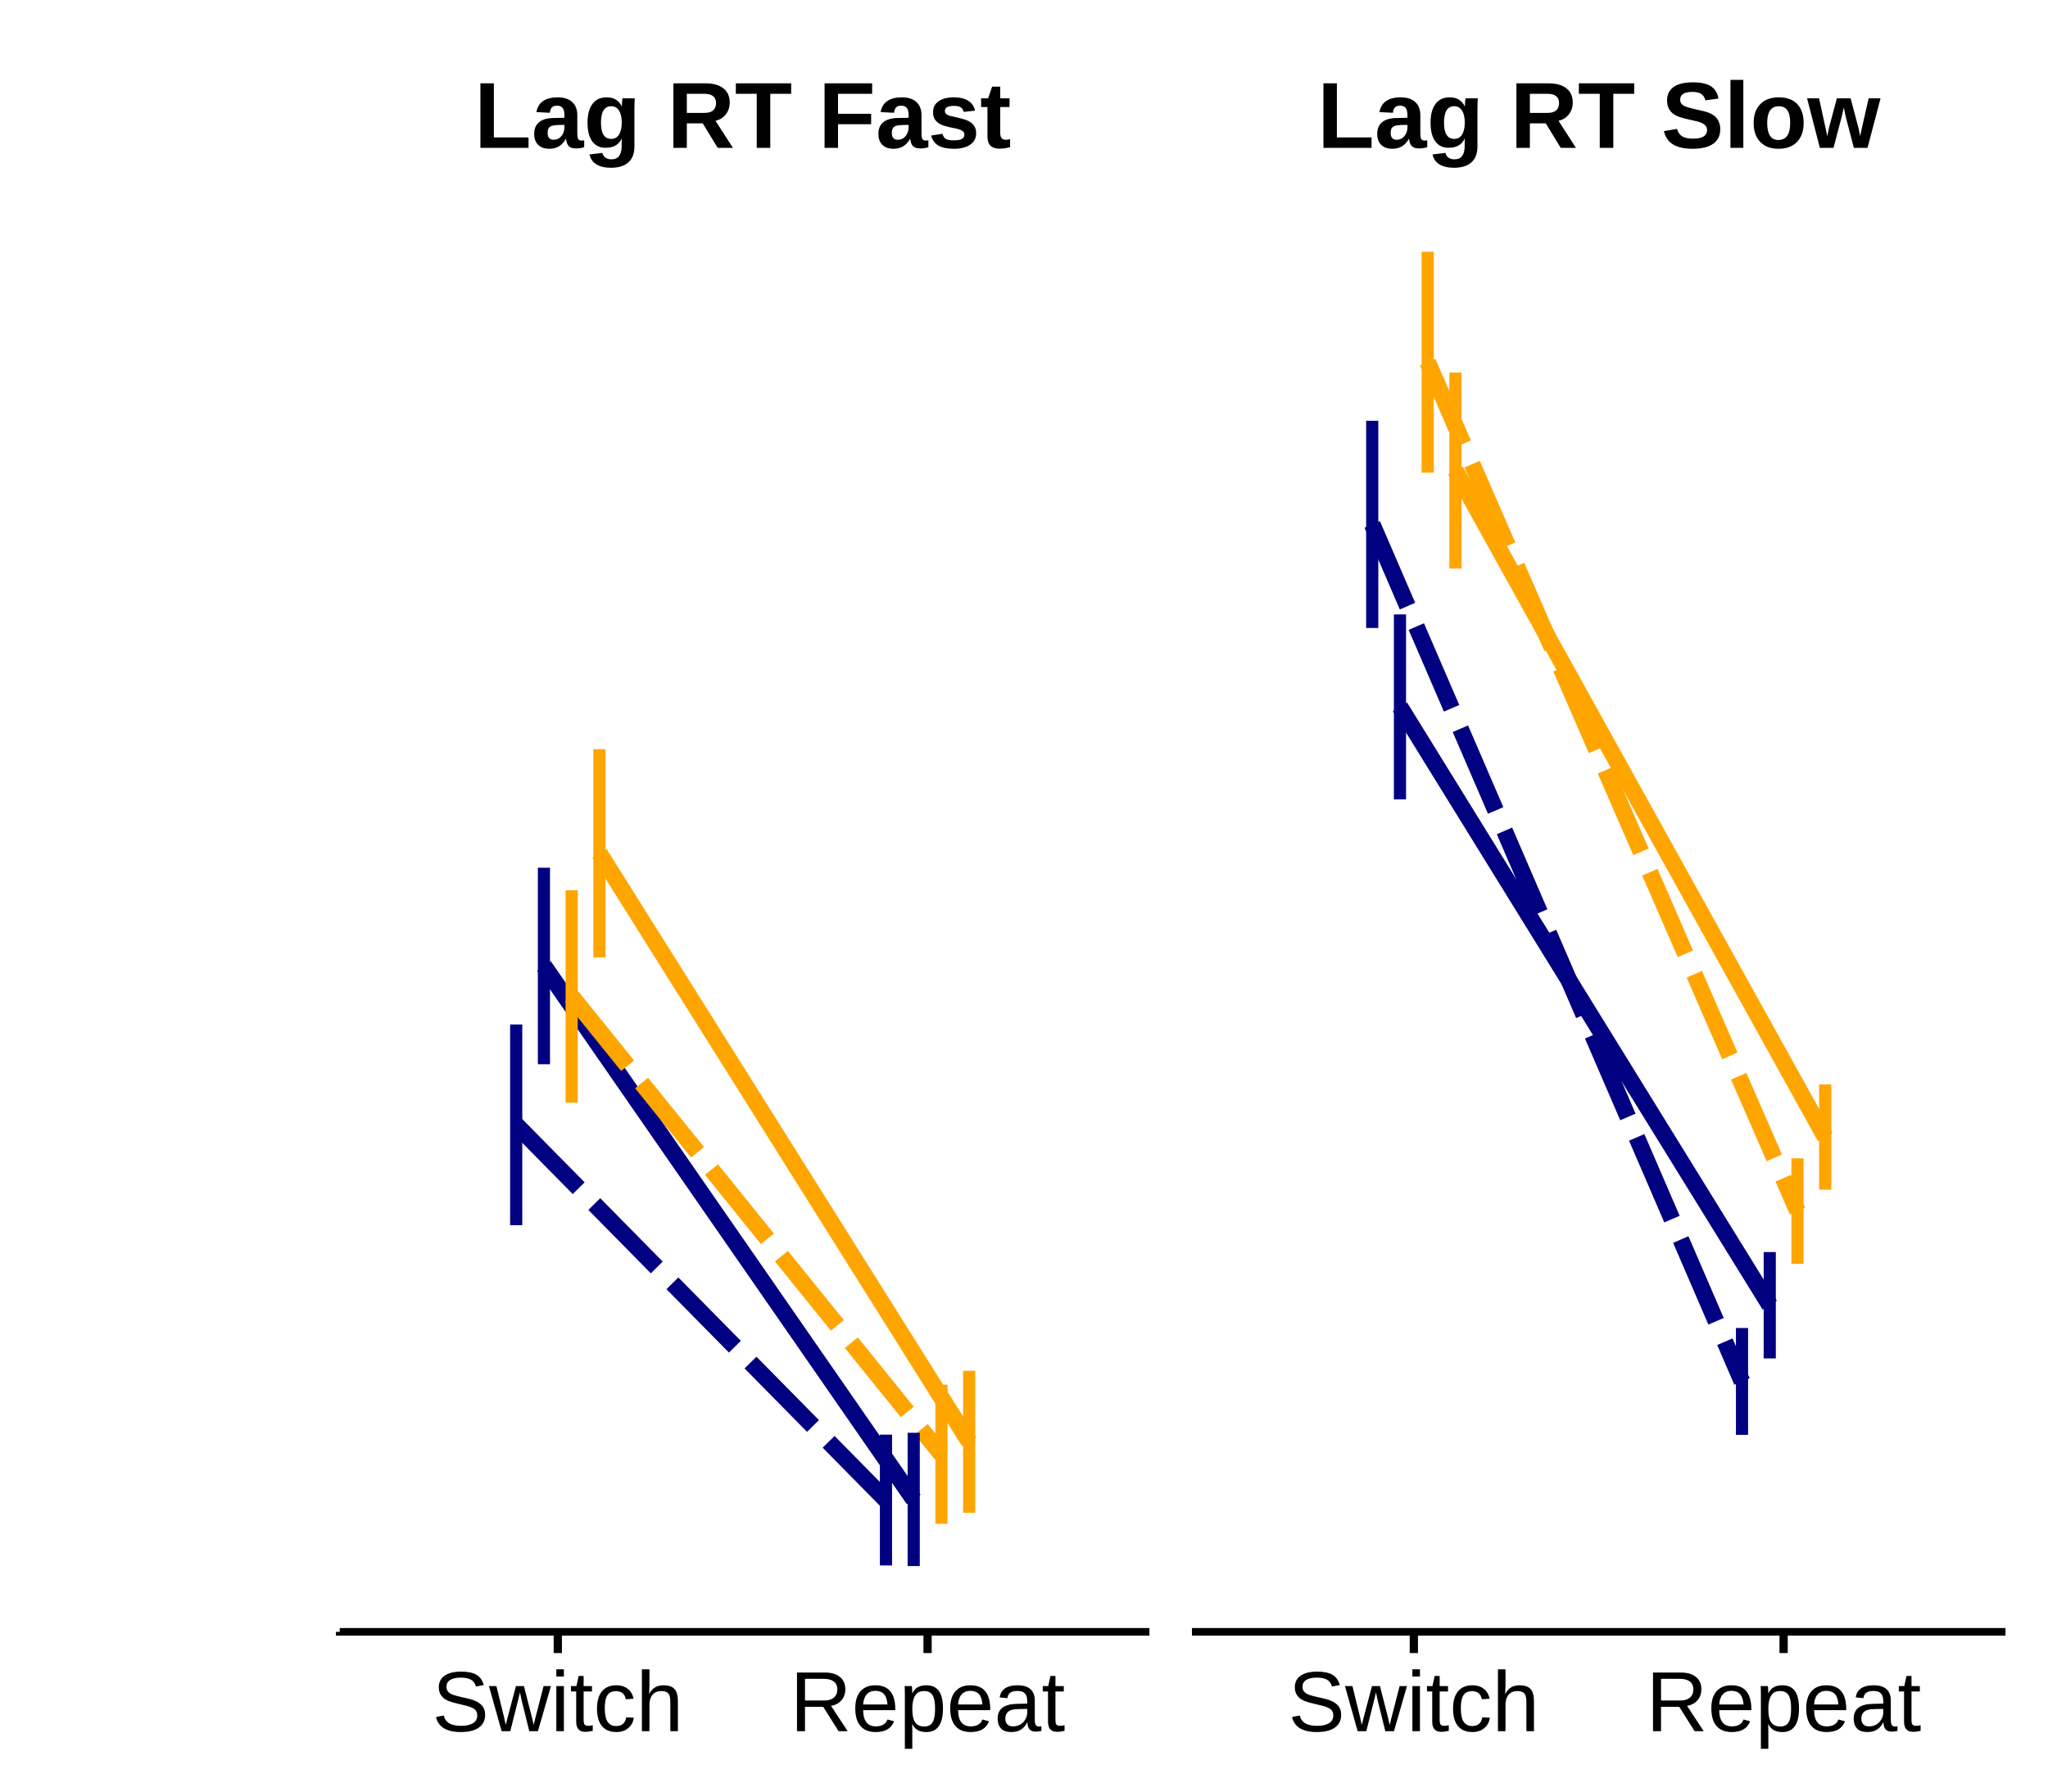
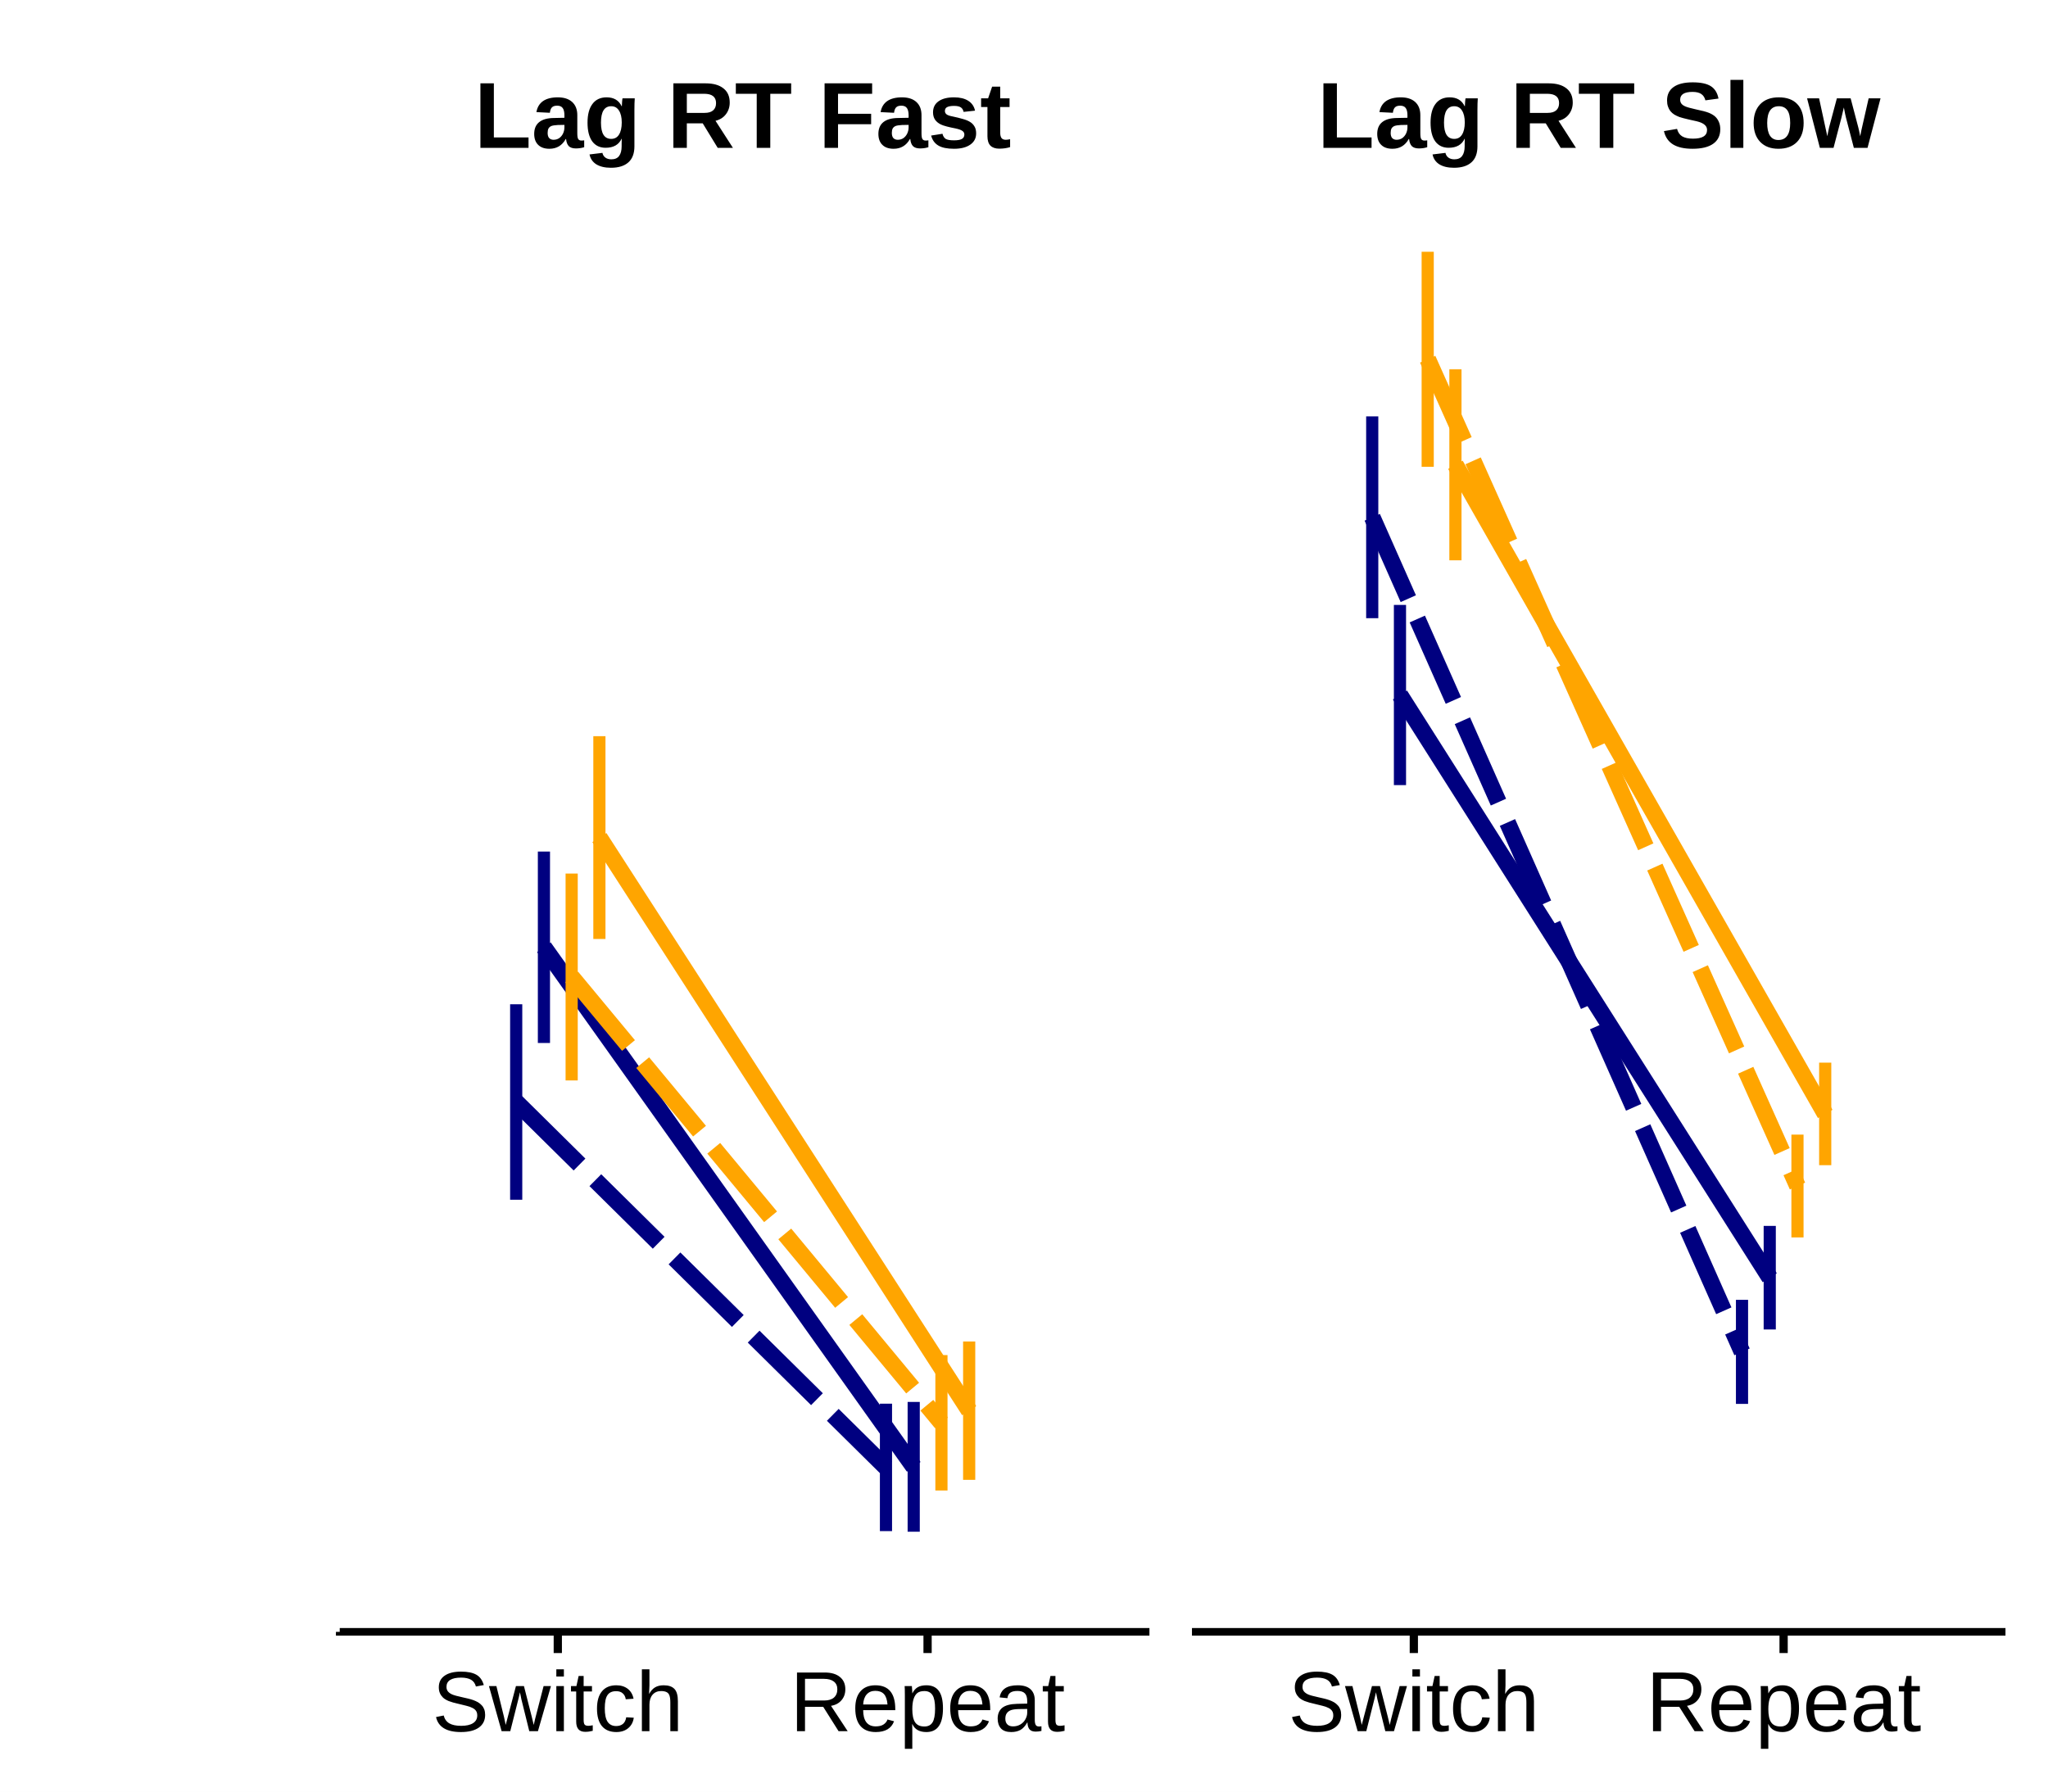
<svg xmlns="http://www.w3.org/2000/svg" width="288.00pt" height="252.00pt" viewBox="0 0 288.00 252.00">
  <g class="svglite">
    <defs>
      <style type="text/css">
    .svglite line, .svglite polyline, .svglite polygon, .svglite path, .svglite rect, .svglite circle {
      fill: none;
      stroke: #000000;
      stroke-linecap: round;
      stroke-linejoin: round;
      stroke-miterlimit: 10.00;
    }
    .svglite text {
      white-space: pre;
    }
    .svglite g.glyphgroup path {
      fill: inherit;
      stroke: none;
    }
  </style>
    </defs>
    <rect width="100%" height="100%" style="stroke: none; fill: #FFFFFF;" />
    <defs>
      <clipPath id="cpMC4wMHwyODguMDB8MC4wMHwyNTIuMDA=">
        <rect x="0.00" y="0.00" width="288.00" height="252.00" />
      </clipPath>
    </defs>
    <g clip-path="url(#cpMC4wMHwyODguMDB8MC4wMHwyNTIuMDA=)">
      <rect x="0.00" y="0.00" width="288.00" height="252.00" style="stroke-width: 1.16; stroke: #FFFFFF; fill: #FFFFFF;" />
    </g>
    <defs>
      <clipPath id="cpNDcuMjR8MTYxLjY0fDI2LjE3fDIyOS41Mw==">
        <rect x="47.24" y="26.17" width="114.40" height="203.36" />
      </clipPath>
    </defs>
    <g clip-path="url(#cpNDcuMjR8MTYxLjY0fDI2LjE3fDIyOS41Mw==)">
      <rect x="47.24" y="26.17" width="114.40" height="203.36" style="stroke-width: 1.16; stroke: none; fill: #FFFFFF;" />
-       <polyline points="72.59,158.21 124.59,210.99 " style="stroke-width: 2.35; stroke: #000080; stroke-dasharray: 12.52,3.13; stroke-linecap: butt;" />
-       <polyline points="76.49,135.87 128.49,210.91 " style="stroke-width: 2.35; stroke: #000080; stroke-linecap: butt;" />
-       <polyline points="80.39,140.16 132.39,204.55 " style="stroke-width: 2.35; stroke: #FFA500; stroke-dasharray: 12.52,3.13; stroke-linecap: butt;" />
-       <polyline points="84.29,120.02 136.29,202.80 " style="stroke-width: 2.35; stroke: #FFA500; stroke-linecap: butt;" />
-       <polyline points="124.59,201.79 124.59,201.79 " style="stroke-width: 1.71; stroke: #000080; stroke-linecap: butt;" />
-       <polyline points="124.59,201.79 124.59,220.19 " style="stroke-width: 1.71; stroke: #000080; stroke-linecap: butt;" />
-       <polyline points="124.59,220.19 124.59,220.19 " style="stroke-width: 1.71; stroke: #000080; stroke-linecap: butt;" />
-       <polyline points="132.39,194.77 132.39,194.77 " style="stroke-width: 1.71; stroke: #FFA500; stroke-linecap: butt;" />
-       <polyline points="132.39,194.77 132.39,214.33 " style="stroke-width: 1.71; stroke: #FFA500; stroke-linecap: butt;" />
-       <polyline points="132.39,214.33 132.39,214.33 " style="stroke-width: 1.71; stroke: #FFA500; stroke-linecap: butt;" />
-       <polyline points="128.49,201.53 128.49,201.53 " style="stroke-width: 1.71; stroke: #000080; stroke-linecap: butt;" />
-       <polyline points="128.49,201.53 128.49,220.28 " style="stroke-width: 1.71; stroke: #000080; stroke-linecap: butt;" />
-       <polyline points="128.49,220.28 128.49,220.28 " style="stroke-width: 1.71; stroke: #000080; stroke-linecap: butt;" />
-       <polyline points="136.29,192.81 136.29,192.81 " style="stroke-width: 1.71; stroke: #FFA500; stroke-linecap: butt;" />
-       <polyline points="136.29,192.81 136.29,212.79 " style="stroke-width: 1.71; stroke: #FFA500; stroke-linecap: butt;" />
-       <polyline points="136.29,212.79 136.29,212.79 " style="stroke-width: 1.71; stroke: #FFA500; stroke-linecap: butt;" />
-       <polyline points="72.59,144.10 72.59,144.10 " style="stroke-width: 1.71; stroke: #000080; stroke-linecap: butt;" />
-       <polyline points="72.59,144.10 72.59,172.33 " style="stroke-width: 1.71; stroke: #000080; stroke-linecap: butt;" />
-       <polyline points="72.59,172.33 72.59,172.33 " style="stroke-width: 1.71; stroke: #000080; stroke-linecap: butt;" />
-       <polyline points="80.39,125.22 80.39,125.22 " style="stroke-width: 1.71; stroke: #FFA500; stroke-linecap: butt;" />
-       <polyline points="80.39,125.22 80.39,155.10 " style="stroke-width: 1.71; stroke: #FFA500; stroke-linecap: butt;" />
-       <polyline points="80.39,155.10 80.39,155.10 " style="stroke-width: 1.71; stroke: #FFA500; stroke-linecap: butt;" />
-       <polyline points="76.49,122.05 76.49,122.05 " style="stroke-width: 1.71; stroke: #000080; stroke-linecap: butt;" />
-       <polyline points="76.49,122.05 76.49,149.69 " style="stroke-width: 1.71; stroke: #000080; stroke-linecap: butt;" />
-       <polyline points="76.49,149.69 76.49,149.69 " style="stroke-width: 1.71; stroke: #000080; stroke-linecap: butt;" />
-       <polyline points="84.29,105.38 84.29,105.38 " style="stroke-width: 1.71; stroke: #FFA500; stroke-linecap: butt;" />
-       <polyline points="84.29,105.38 84.29,134.66 " style="stroke-width: 1.71; stroke: #FFA500; stroke-linecap: butt;" />
-       <polyline points="84.29,134.66 84.29,134.66 " style="stroke-width: 1.71; stroke: #FFA500; stroke-linecap: butt;" />
+       <polyline points="72.59,155.00 124.59,206.40 " style="stroke-width: 2.35; stroke: #000080; stroke-dasharray: 12.52,3.13; stroke-linecap: butt;" />
+       <polyline points="76.49,133.24 128.49,206.32 " style="stroke-width: 2.35; stroke: #000080; stroke-linecap: butt;" />
+       <polyline points="80.39,137.42 132.39,200.13 " style="stroke-width: 2.35; stroke: #FFA500; stroke-dasharray: 12.52,3.13; stroke-linecap: butt;" />
+       <polyline points="84.29,117.81 136.29,198.42 " style="stroke-width: 2.35; stroke: #FFA500; stroke-linecap: butt;" />
+       <polyline points="124.59,197.44 124.59,197.44 " style="stroke-width: 1.71; stroke: #000080; stroke-linecap: butt;" />
+       <polyline points="124.59,197.44 124.59,215.36 " style="stroke-width: 1.71; stroke: #000080; stroke-linecap: butt;" />
+       <polyline points="124.59,215.36 124.59,215.36 " style="stroke-width: 1.71; stroke: #000080; stroke-linecap: butt;" />
+       <polyline points="132.39,190.60 132.39,190.60 " style="stroke-width: 1.71; stroke: #FFA500; stroke-linecap: butt;" />
+       <polyline points="132.39,190.60 132.39,209.65 " style="stroke-width: 1.71; stroke: #FFA500; stroke-linecap: butt;" />
+       <polyline points="132.39,209.65 132.39,209.65 " style="stroke-width: 1.71; stroke: #FFA500; stroke-linecap: butt;" />
+       <polyline points="128.49,197.19 128.49,197.19 " style="stroke-width: 1.71; stroke: #000080; stroke-linecap: butt;" />
+       <polyline points="128.49,197.19 128.49,215.45 " style="stroke-width: 1.71; stroke: #000080; stroke-linecap: butt;" />
+       <polyline points="128.49,215.45 128.49,215.45 " style="stroke-width: 1.71; stroke: #000080; stroke-linecap: butt;" />
+       <polyline points="136.29,188.69 136.29,188.69 " style="stroke-width: 1.71; stroke: #FFA500; stroke-linecap: butt;" />
+       <polyline points="136.29,188.69 136.29,208.15 " style="stroke-width: 1.71; stroke: #FFA500; stroke-linecap: butt;" />
+       <polyline points="136.29,208.15 136.29,208.15 " style="stroke-width: 1.71; stroke: #FFA500; stroke-linecap: butt;" />
+       <polyline points="72.59,141.26 72.59,141.26 " style="stroke-width: 1.71; stroke: #000080; stroke-linecap: butt;" />
+       <polyline points="72.59,141.26 72.59,168.75 " style="stroke-width: 1.71; stroke: #000080; stroke-linecap: butt;" />
+       <polyline points="72.59,168.75 72.59,168.75 " style="stroke-width: 1.71; stroke: #000080; stroke-linecap: butt;" />
+       <polyline points="80.39,122.87 80.39,122.87 " style="stroke-width: 1.71; stroke: #FFA500; stroke-linecap: butt;" />
+       <polyline points="80.39,122.87 80.39,151.97 " style="stroke-width: 1.71; stroke: #FFA500; stroke-linecap: butt;" />
+       <polyline points="80.39,151.97 80.39,151.97 " style="stroke-width: 1.71; stroke: #FFA500; stroke-linecap: butt;" />
+       <polyline points="76.49,119.78 76.49,119.78 " style="stroke-width: 1.71; stroke: #000080; stroke-linecap: butt;" />
+       <polyline points="76.49,119.78 76.49,146.70 " style="stroke-width: 1.71; stroke: #000080; stroke-linecap: butt;" />
+       <polyline points="76.49,146.70 76.49,146.70 " style="stroke-width: 1.71; stroke: #000080; stroke-linecap: butt;" />
+       <polyline points="84.29,103.55 84.29,103.55 " style="stroke-width: 1.71; stroke: #FFA500; stroke-linecap: butt;" />
+       <polyline points="84.29,103.55 84.29,132.07 " style="stroke-width: 1.71; stroke: #FFA500; stroke-linecap: butt;" />
+       <polyline points="84.29,132.07 84.29,132.07 " style="stroke-width: 1.71; stroke: #FFA500; stroke-linecap: butt;" />
    </g>
    <g clip-path="url(#cpMC4wMHwyODguMDB8MC4wMHwyNTIuMDA=)">
</g>
    <defs>
      <clipPath id="cpMTY3LjYyfDI4Mi4wMnwyNi4xN3wyMjkuNTM=">
        <rect x="167.62" y="26.17" width="114.40" height="203.36" />
      </clipPath>
    </defs>
    <g clip-path="url(#cpMTY3LjYyfDI4Mi4wMnwyNi4xN3wyMjkuNTM=)">
      <rect x="167.62" y="26.17" width="114.40" height="203.36" style="stroke-width: 1.16; stroke: none; fill: #FFFFFF;" />
-       <polyline points="192.97,73.76 244.97,194.31 " style="stroke-width: 2.35; stroke: #000080; stroke-dasharray: 12.52,3.13; stroke-linecap: butt;" />
-       <polyline points="196.87,99.43 248.87,183.59 " style="stroke-width: 2.35; stroke: #000080; stroke-linecap: butt;" />
-       <polyline points="200.77,50.94 252.77,170.35 " style="stroke-width: 2.35; stroke: #FFA500; stroke-dasharray: 12.52,3.13; stroke-linecap: butt;" />
-       <polyline points="204.67,66.18 256.67,159.94 " style="stroke-width: 2.35; stroke: #FFA500; stroke-linecap: butt;" />
-       <polyline points="244.97,186.79 244.97,186.79 " style="stroke-width: 1.71; stroke: #000080; stroke-linecap: butt;" />
-       <polyline points="244.97,186.79 244.97,201.82 " style="stroke-width: 1.71; stroke: #000080; stroke-linecap: butt;" />
-       <polyline points="244.97,201.82 244.97,201.82 " style="stroke-width: 1.71; stroke: #000080; stroke-linecap: butt;" />
-       <polyline points="252.77,162.92 252.77,162.92 " style="stroke-width: 1.71; stroke: #FFA500; stroke-linecap: butt;" />
-       <polyline points="252.77,162.92 252.77,177.77 " style="stroke-width: 1.71; stroke: #FFA500; stroke-linecap: butt;" />
-       <polyline points="252.77,177.77 252.77,177.77 " style="stroke-width: 1.71; stroke: #FFA500; stroke-linecap: butt;" />
-       <polyline points="248.87,176.11 248.87,176.11 " style="stroke-width: 1.71; stroke: #000080; stroke-linecap: butt;" />
-       <polyline points="248.87,176.11 248.87,191.07 " style="stroke-width: 1.71; stroke: #000080; stroke-linecap: butt;" />
-       <polyline points="248.87,191.07 248.87,191.07 " style="stroke-width: 1.71; stroke: #000080; stroke-linecap: butt;" />
-       <polyline points="256.67,152.53 256.67,152.53 " style="stroke-width: 1.71; stroke: #FFA500; stroke-linecap: butt;" />
-       <polyline points="256.67,152.53 256.67,167.34 " style="stroke-width: 1.71; stroke: #FFA500; stroke-linecap: butt;" />
-       <polyline points="256.67,167.34 256.67,167.34 " style="stroke-width: 1.71; stroke: #FFA500; stroke-linecap: butt;" />
-       <polyline points="192.97,59.19 192.97,59.19 " style="stroke-width: 1.71; stroke: #000080; stroke-linecap: butt;" />
-       <polyline points="192.97,59.19 192.97,88.33 " style="stroke-width: 1.71; stroke: #000080; stroke-linecap: butt;" />
-       <polyline points="192.97,88.33 192.97,88.33 " style="stroke-width: 1.71; stroke: #000080; stroke-linecap: butt;" />
+       <polyline points="192.97,72.76 244.97,190.15 " style="stroke-width: 2.35; stroke: #000080; stroke-dasharray: 12.52,3.13; stroke-linecap: butt;" />
+       <polyline points="196.87,97.76 248.87,179.72 " style="stroke-width: 2.35; stroke: #000080; stroke-linecap: butt;" />
+       <polyline points="200.77,50.53 252.77,166.82 " style="stroke-width: 2.35; stroke: #FFA500; stroke-dasharray: 12.52,3.13; stroke-linecap: butt;" />
+       <polyline points="204.67,65.38 256.67,156.68 " style="stroke-width: 2.35; stroke: #FFA500; stroke-linecap: butt;" />
+       <polyline points="244.97,182.83 244.97,182.83 " style="stroke-width: 1.71; stroke: #000080; stroke-linecap: butt;" />
+       <polyline points="244.97,182.83 244.97,197.47 " style="stroke-width: 1.71; stroke: #000080; stroke-linecap: butt;" />
+       <polyline points="244.97,197.47 244.97,197.47 " style="stroke-width: 1.71; stroke: #000080; stroke-linecap: butt;" />
+       <polyline points="252.77,159.59 252.77,159.59 " style="stroke-width: 1.71; stroke: #FFA500; stroke-linecap: butt;" />
+       <polyline points="252.77,159.59 252.77,174.05 " style="stroke-width: 1.71; stroke: #FFA500; stroke-linecap: butt;" />
+       <polyline points="252.77,174.05 252.77,174.05 " style="stroke-width: 1.71; stroke: #FFA500; stroke-linecap: butt;" />
+       <polyline points="248.87,172.43 248.87,172.43 " style="stroke-width: 1.71; stroke: #000080; stroke-linecap: butt;" />
+       <polyline points="248.87,172.43 248.87,187.00 " style="stroke-width: 1.71; stroke: #000080; stroke-linecap: butt;" />
+       <polyline points="248.87,187.00 248.87,187.00 " style="stroke-width: 1.71; stroke: #000080; stroke-linecap: butt;" />
+       <polyline points="256.67,149.47 256.67,149.47 " style="stroke-width: 1.71; stroke: #FFA500; stroke-linecap: butt;" />
+       <polyline points="256.67,149.47 256.67,163.89 " style="stroke-width: 1.71; stroke: #FFA500; stroke-linecap: butt;" />
+       <polyline points="256.67,163.89 256.67,163.89 " style="stroke-width: 1.71; stroke: #FFA500; stroke-linecap: butt;" />
+       <polyline points="192.97,58.57 192.97,58.57 " style="stroke-width: 1.71; stroke: #000080; stroke-linecap: butt;" />
+       <polyline points="192.97,58.57 192.97,86.95 " style="stroke-width: 1.71; stroke: #000080; stroke-linecap: butt;" />
+       <polyline points="192.97,86.95 192.97,86.95 " style="stroke-width: 1.71; stroke: #000080; stroke-linecap: butt;" />
      <polyline points="200.77,35.41 200.77,35.41 " style="stroke-width: 1.71; stroke: #FFA500; stroke-linecap: butt;" />
-       <polyline points="200.77,35.41 200.77,66.47 " style="stroke-width: 1.71; stroke: #FFA500; stroke-linecap: butt;" />
-       <polyline points="200.77,66.47 200.77,66.47 " style="stroke-width: 1.71; stroke: #FFA500; stroke-linecap: butt;" />
-       <polyline points="196.87,86.42 196.87,86.42 " style="stroke-width: 1.71; stroke: #000080; stroke-linecap: butt;" />
-       <polyline points="196.87,86.42 196.87,112.44 " style="stroke-width: 1.71; stroke: #000080; stroke-linecap: butt;" />
-       <polyline points="196.87,112.44 196.87,112.44 " style="stroke-width: 1.71; stroke: #000080; stroke-linecap: butt;" />
-       <polyline points="204.67,52.39 204.67,52.39 " style="stroke-width: 1.71; stroke: #FFA500; stroke-linecap: butt;" />
-       <polyline points="204.67,52.39 204.67,79.97 " style="stroke-width: 1.71; stroke: #FFA500; stroke-linecap: butt;" />
-       <polyline points="204.67,79.97 204.67,79.97 " style="stroke-width: 1.71; stroke: #FFA500; stroke-linecap: butt;" />
+       <polyline points="200.77,35.41 200.77,65.66 " style="stroke-width: 1.71; stroke: #FFA500; stroke-linecap: butt;" />
+       <polyline points="200.77,65.66 200.77,65.66 " style="stroke-width: 1.71; stroke: #FFA500; stroke-linecap: butt;" />
+       <polyline points="196.87,85.09 196.87,85.09 " style="stroke-width: 1.71; stroke: #000080; stroke-linecap: butt;" />
+       <polyline points="196.87,85.09 196.87,110.43 " style="stroke-width: 1.71; stroke: #000080; stroke-linecap: butt;" />
+       <polyline points="196.87,110.43 196.87,110.43 " style="stroke-width: 1.71; stroke: #000080; stroke-linecap: butt;" />
+       <polyline points="204.67,51.94 204.67,51.94 " style="stroke-width: 1.71; stroke: #FFA500; stroke-linecap: butt;" />
+       <polyline points="204.67,51.94 204.67,78.81 " style="stroke-width: 1.71; stroke: #FFA500; stroke-linecap: butt;" />
+       <polyline points="204.67,78.81 204.67,78.81 " style="stroke-width: 1.71; stroke: #FFA500; stroke-linecap: butt;" />
    </g>
    <g clip-path="url(#cpMC4wMHwyODguMDB8MC4wMHwyNTIuMDA=)">
</g>
    <defs>
      <clipPath id="cpNDcuMjR8MTYxLjY0fDUuOTh8MjYuMTc=">
        <rect x="47.24" y="5.98" width="114.40" height="20.19" />
      </clipPath>
    </defs>
    <g clip-path="url(#cpNDcuMjR8MTYxLjY0fDUuOTh8MjYuMTc=)">
      <rect x="47.24" y="5.98" width="114.40" height="20.19" style="stroke-width: 1.16; stroke: #FFFFFF; fill: #FFFFFF;" />
      <text x="104.44" y="20.80" text-anchor="middle" style="font-size: 13.20px; font-weight: bold; font-family: &quot;Arial&quot;;" textLength="75.47px" lengthAdjust="spacingAndGlyphs">Lag RT Fast</text>
    </g>
    <g clip-path="url(#cpMC4wMHwyODguMDB8MC4wMHwyNTIuMDA=)">
</g>
    <defs>
      <clipPath id="cpMTY3LjYyfDI4Mi4wMnw1Ljk4fDI2LjE3">
        <rect x="167.62" y="5.98" width="114.40" height="20.19" />
      </clipPath>
    </defs>
    <g clip-path="url(#cpMTY3LjYyfDI4Mi4wMnw1Ljk4fDI2LjE3)">
      <rect x="167.62" y="5.98" width="114.40" height="20.19" style="stroke-width: 1.16; stroke: #FFFFFF; fill: #FFFFFF;" />
      <text x="224.82" y="20.80" text-anchor="middle" style="font-size: 13.20px; font-weight: bold; font-family: &quot;Arial&quot;;" textLength="79.12px" lengthAdjust="spacingAndGlyphs">Lag RT Slow</text>
    </g>
    <g clip-path="url(#cpMC4wMHwyODguMDB8MC4wMHwyNTIuMDA=)">
      <polyline points="47.24,229.53 161.64,229.53 " style="stroke-width: 1.07; stroke-linecap: butt;" />
      <polyline points="78.44,232.51 78.44,229.53 " style="stroke-width: 1.16; stroke-linecap: butt;" />
      <polyline points="130.44,232.51 130.44,229.53 " style="stroke-width: 1.16; stroke-linecap: butt;" />
      <text x="78.44" y="243.50" text-anchor="middle" style="font-size: 12.00px; font-family: &quot;Arial&quot;;" textLength="35.34px" lengthAdjust="spacingAndGlyphs">Switch</text>
      <text x="130.44" y="243.50" text-anchor="middle" style="font-size: 12.00px; font-family: &quot;Arial&quot;;" textLength="38.69px" lengthAdjust="spacingAndGlyphs">Repeat</text>
      <polyline points="167.62,229.53 282.02,229.53 " style="stroke-width: 1.07; stroke-linecap: butt;" />
      <polyline points="198.82,232.51 198.82,229.53 " style="stroke-width: 1.16; stroke-linecap: butt;" />
      <polyline points="250.82,232.51 250.82,229.53 " style="stroke-width: 1.16; stroke-linecap: butt;" />
      <text x="198.82" y="243.50" text-anchor="middle" style="font-size: 12.00px; font-family: &quot;Arial&quot;;" textLength="35.34px" lengthAdjust="spacingAndGlyphs">Switch</text>
      <text x="250.82" y="243.50" text-anchor="middle" style="font-size: 12.00px; font-family: &quot;Arial&quot;;" textLength="38.69px" lengthAdjust="spacingAndGlyphs">Repeat</text>
      <polyline points="47.24,229.53 47.24,26.17 " style="stroke-width: 1.07; stroke: #FFFFFF; stroke-linecap: butt;" />
-       <text x="41.86" y="202.89" text-anchor="end" style="font-size: 12.00px;fill: #FFFFFF; font-family: &quot;Arial&quot;;" textLength="20.67px" lengthAdjust="spacingAndGlyphs">-0.2</text>
-       <text x="41.86" y="167.35" text-anchor="end" style="font-size: 12.00px;fill: #FFFFFF; font-family: &quot;Arial&quot;;" textLength="16.67px" lengthAdjust="spacingAndGlyphs">0.0</text>
-       <text x="41.86" y="131.82" text-anchor="end" style="font-size: 12.00px;fill: #FFFFFF; font-family: &quot;Arial&quot;;" textLength="16.67px" lengthAdjust="spacingAndGlyphs">0.2</text>
-       <text x="41.86" y="96.28" text-anchor="end" style="font-size: 12.00px;fill: #FFFFFF; font-family: &quot;Arial&quot;;" textLength="16.67px" lengthAdjust="spacingAndGlyphs">0.4</text>
-       <text x="41.86" y="60.74" text-anchor="end" style="font-size: 12.00px;fill: #FFFFFF; font-family: &quot;Arial&quot;;" textLength="16.67px" lengthAdjust="spacingAndGlyphs">0.6</text>
-       <polyline points="44.25,198.59 47.24,198.59 " style="stroke-width: 1.16; stroke: #FFFFFF; stroke-linecap: butt;" />
-       <polyline points="44.25,163.06 47.24,163.06 " style="stroke-width: 1.16; stroke: #FFFFFF; stroke-linecap: butt;" />
-       <polyline points="44.25,127.52 47.24,127.52 " style="stroke-width: 1.16; stroke: #FFFFFF; stroke-linecap: butt;" />
-       <polyline points="44.25,91.98 47.24,91.98 " style="stroke-width: 1.16; stroke: #FFFFFF; stroke-linecap: butt;" />
-       <polyline points="44.25,56.45 47.24,56.45 " style="stroke-width: 1.16; stroke: #FFFFFF; stroke-linecap: butt;" />
+       <text x="41.86" y="233.23" text-anchor="end" style="font-size: 12.00px;fill: #FFFFFF; font-family: &quot;Arial&quot;;" textLength="20.67px" lengthAdjust="spacingAndGlyphs">-0.4</text>
+       <text x="41.86" y="198.62" text-anchor="end" style="font-size: 12.00px;fill: #FFFFFF; font-family: &quot;Arial&quot;;" textLength="20.67px" lengthAdjust="spacingAndGlyphs">-0.2</text>
+       <text x="41.86" y="164.02" text-anchor="end" style="font-size: 12.00px;fill: #FFFFFF; font-family: &quot;Arial&quot;;" textLength="16.67px" lengthAdjust="spacingAndGlyphs">0.0</text>
+       <text x="41.86" y="129.41" text-anchor="end" style="font-size: 12.00px;fill: #FFFFFF; font-family: &quot;Arial&quot;;" textLength="16.67px" lengthAdjust="spacingAndGlyphs">0.2</text>
+       <text x="41.86" y="94.80" text-anchor="end" style="font-size: 12.00px;fill: #FFFFFF; font-family: &quot;Arial&quot;;" textLength="16.67px" lengthAdjust="spacingAndGlyphs">0.4</text>
+       <text x="41.86" y="60.19" text-anchor="end" style="font-size: 12.00px;fill: #FFFFFF; font-family: &quot;Arial&quot;;" textLength="16.67px" lengthAdjust="spacingAndGlyphs">0.6</text>
+       <polyline points="44.25,228.93 47.24,228.93 " style="stroke-width: 1.16; stroke: #FFFFFF; stroke-linecap: butt;" />
+       <polyline points="44.25,194.32 47.24,194.32 " style="stroke-width: 1.16; stroke: #FFFFFF; stroke-linecap: butt;" />
+       <polyline points="44.25,159.72 47.24,159.72 " style="stroke-width: 1.16; stroke: #FFFFFF; stroke-linecap: butt;" />
+       <polyline points="44.25,125.11 47.24,125.11 " style="stroke-width: 1.16; stroke: #FFFFFF; stroke-linecap: butt;" />
+       <polyline points="44.25,90.50 47.24,90.50 " style="stroke-width: 1.16; stroke: #FFFFFF; stroke-linecap: butt;" />
+       <polyline points="44.25,55.90 47.24,55.90 " style="stroke-width: 1.16; stroke: #FFFFFF; stroke-linecap: butt;" />
      <text transform="translate(15.42,127.85) rotate(-90)" text-anchor="middle" style="font-size: 13.20px;fill: #FFFFFF; font-family: &quot;Arial&quot;;" textLength="106.02px" lengthAdjust="spacingAndGlyphs">log(RT) Prediction</text>
    </g>
  </g>
</svg>
